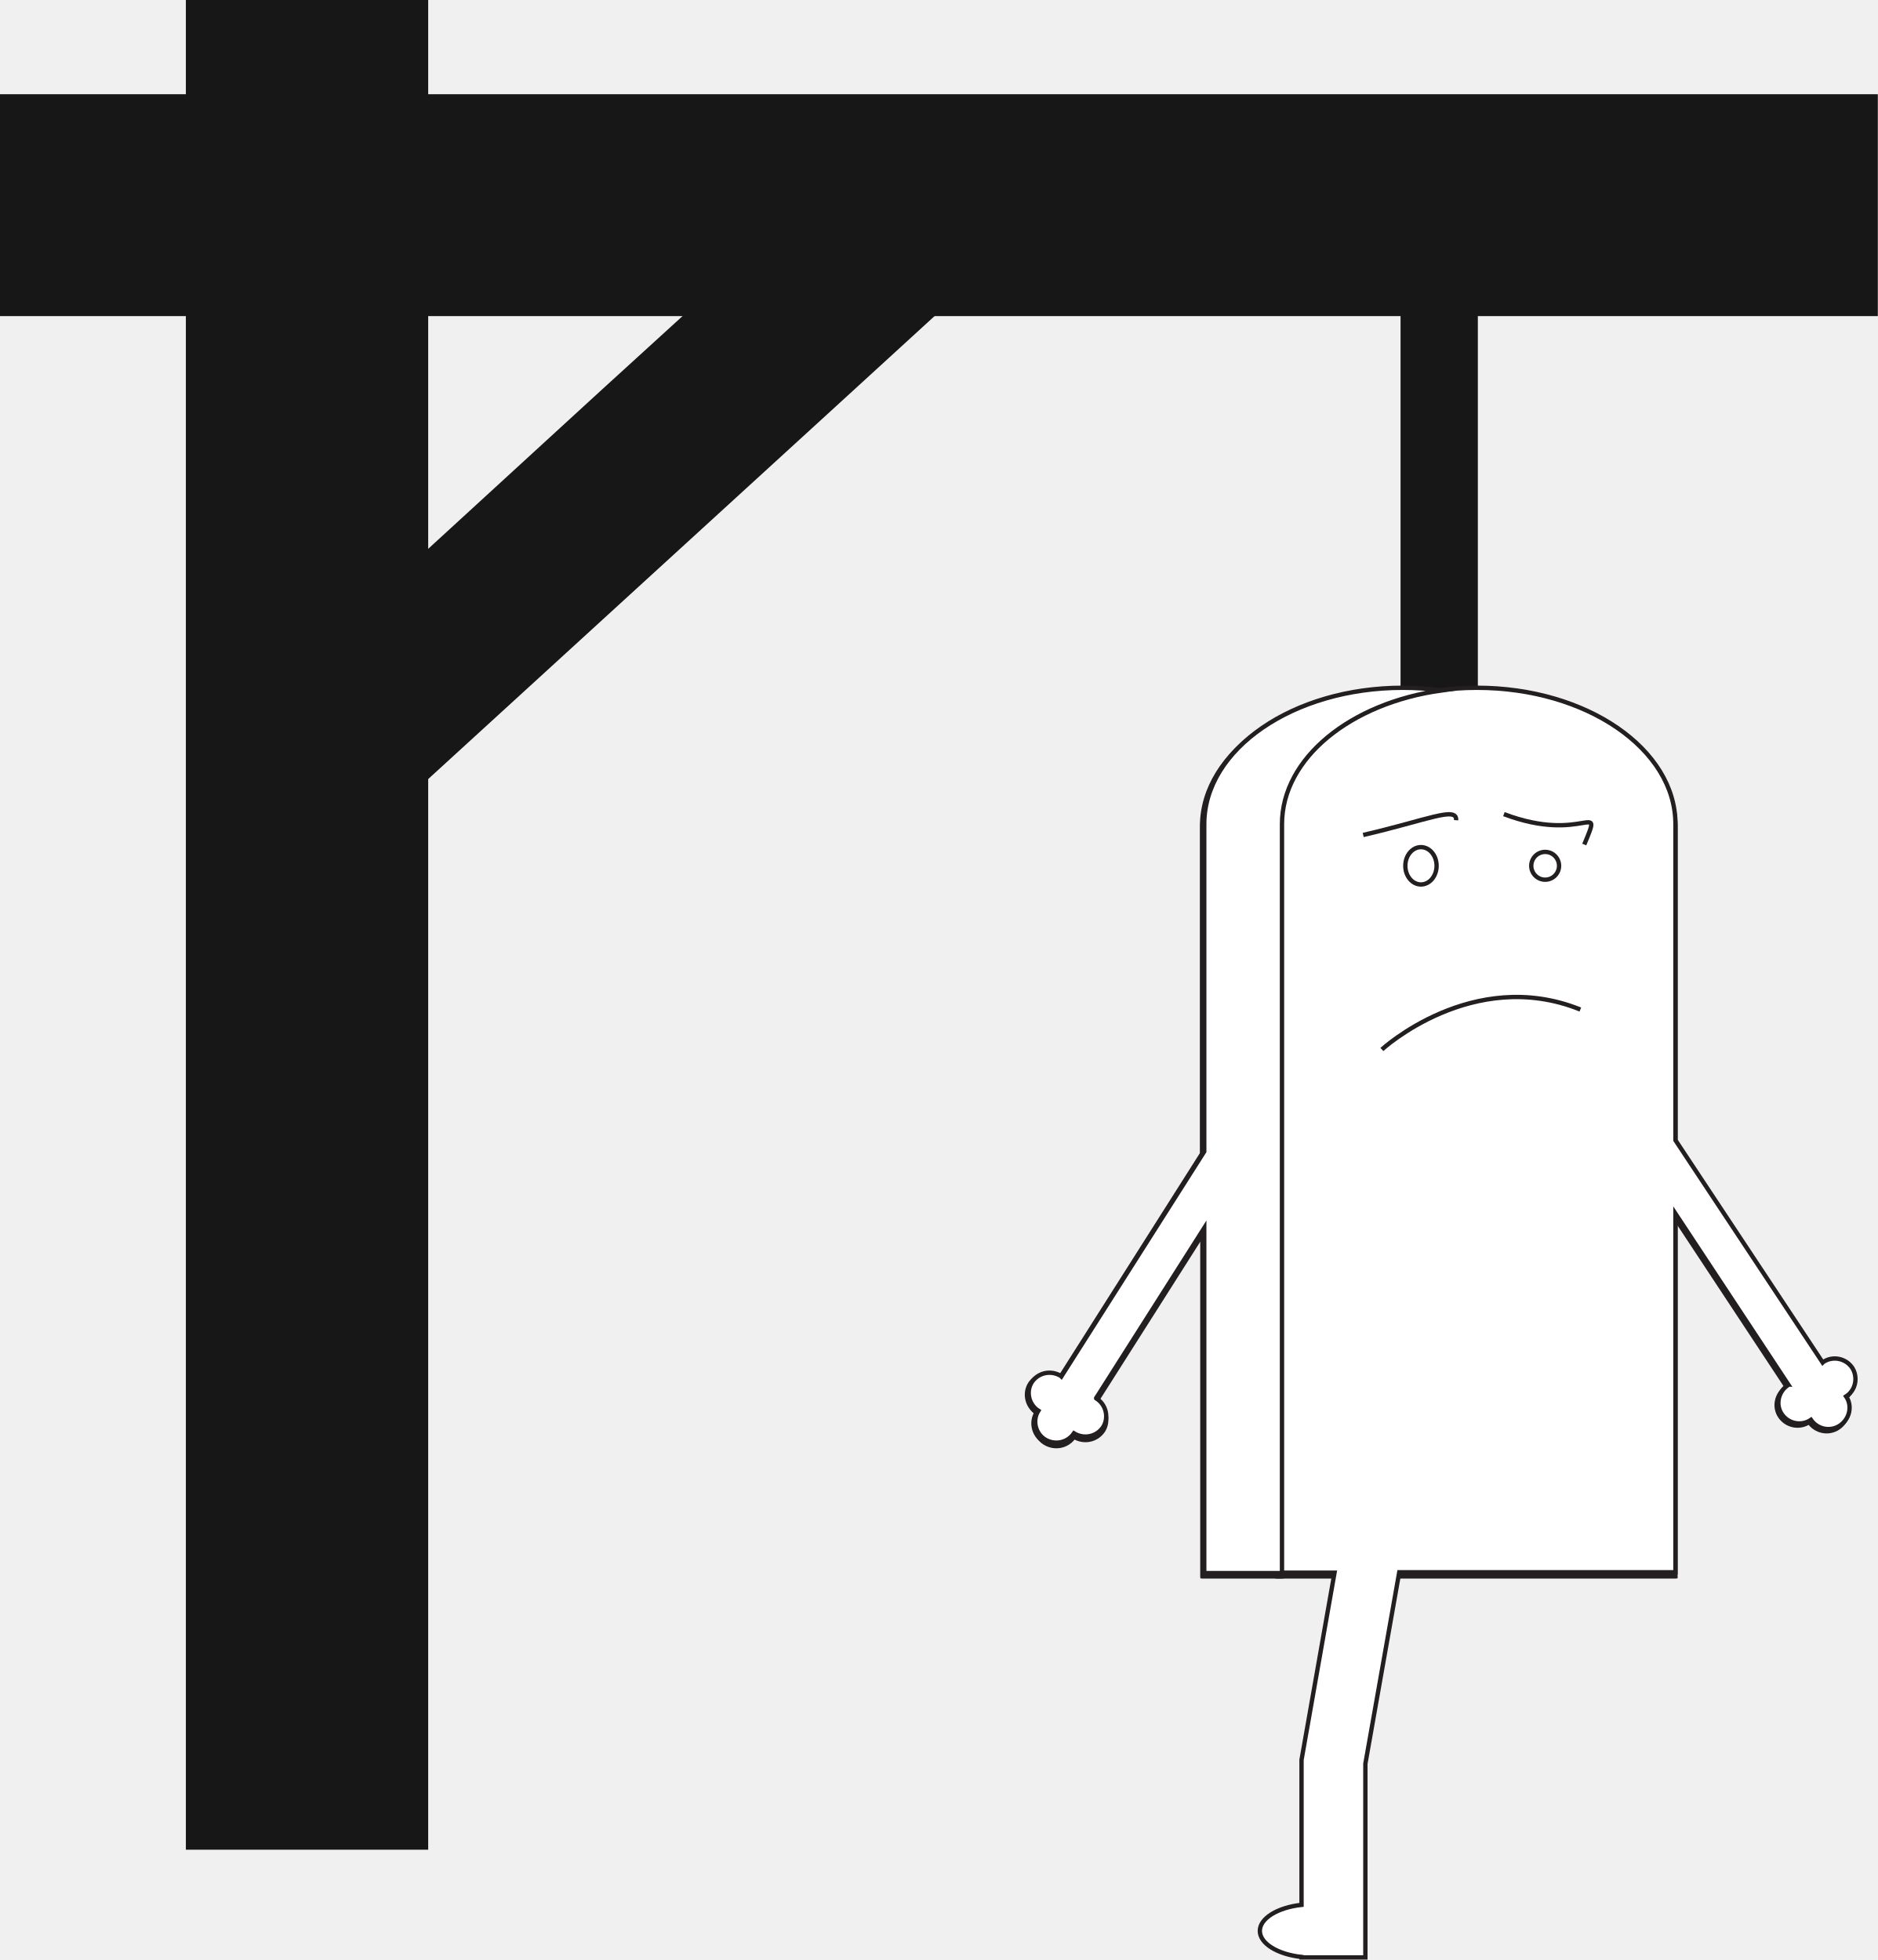
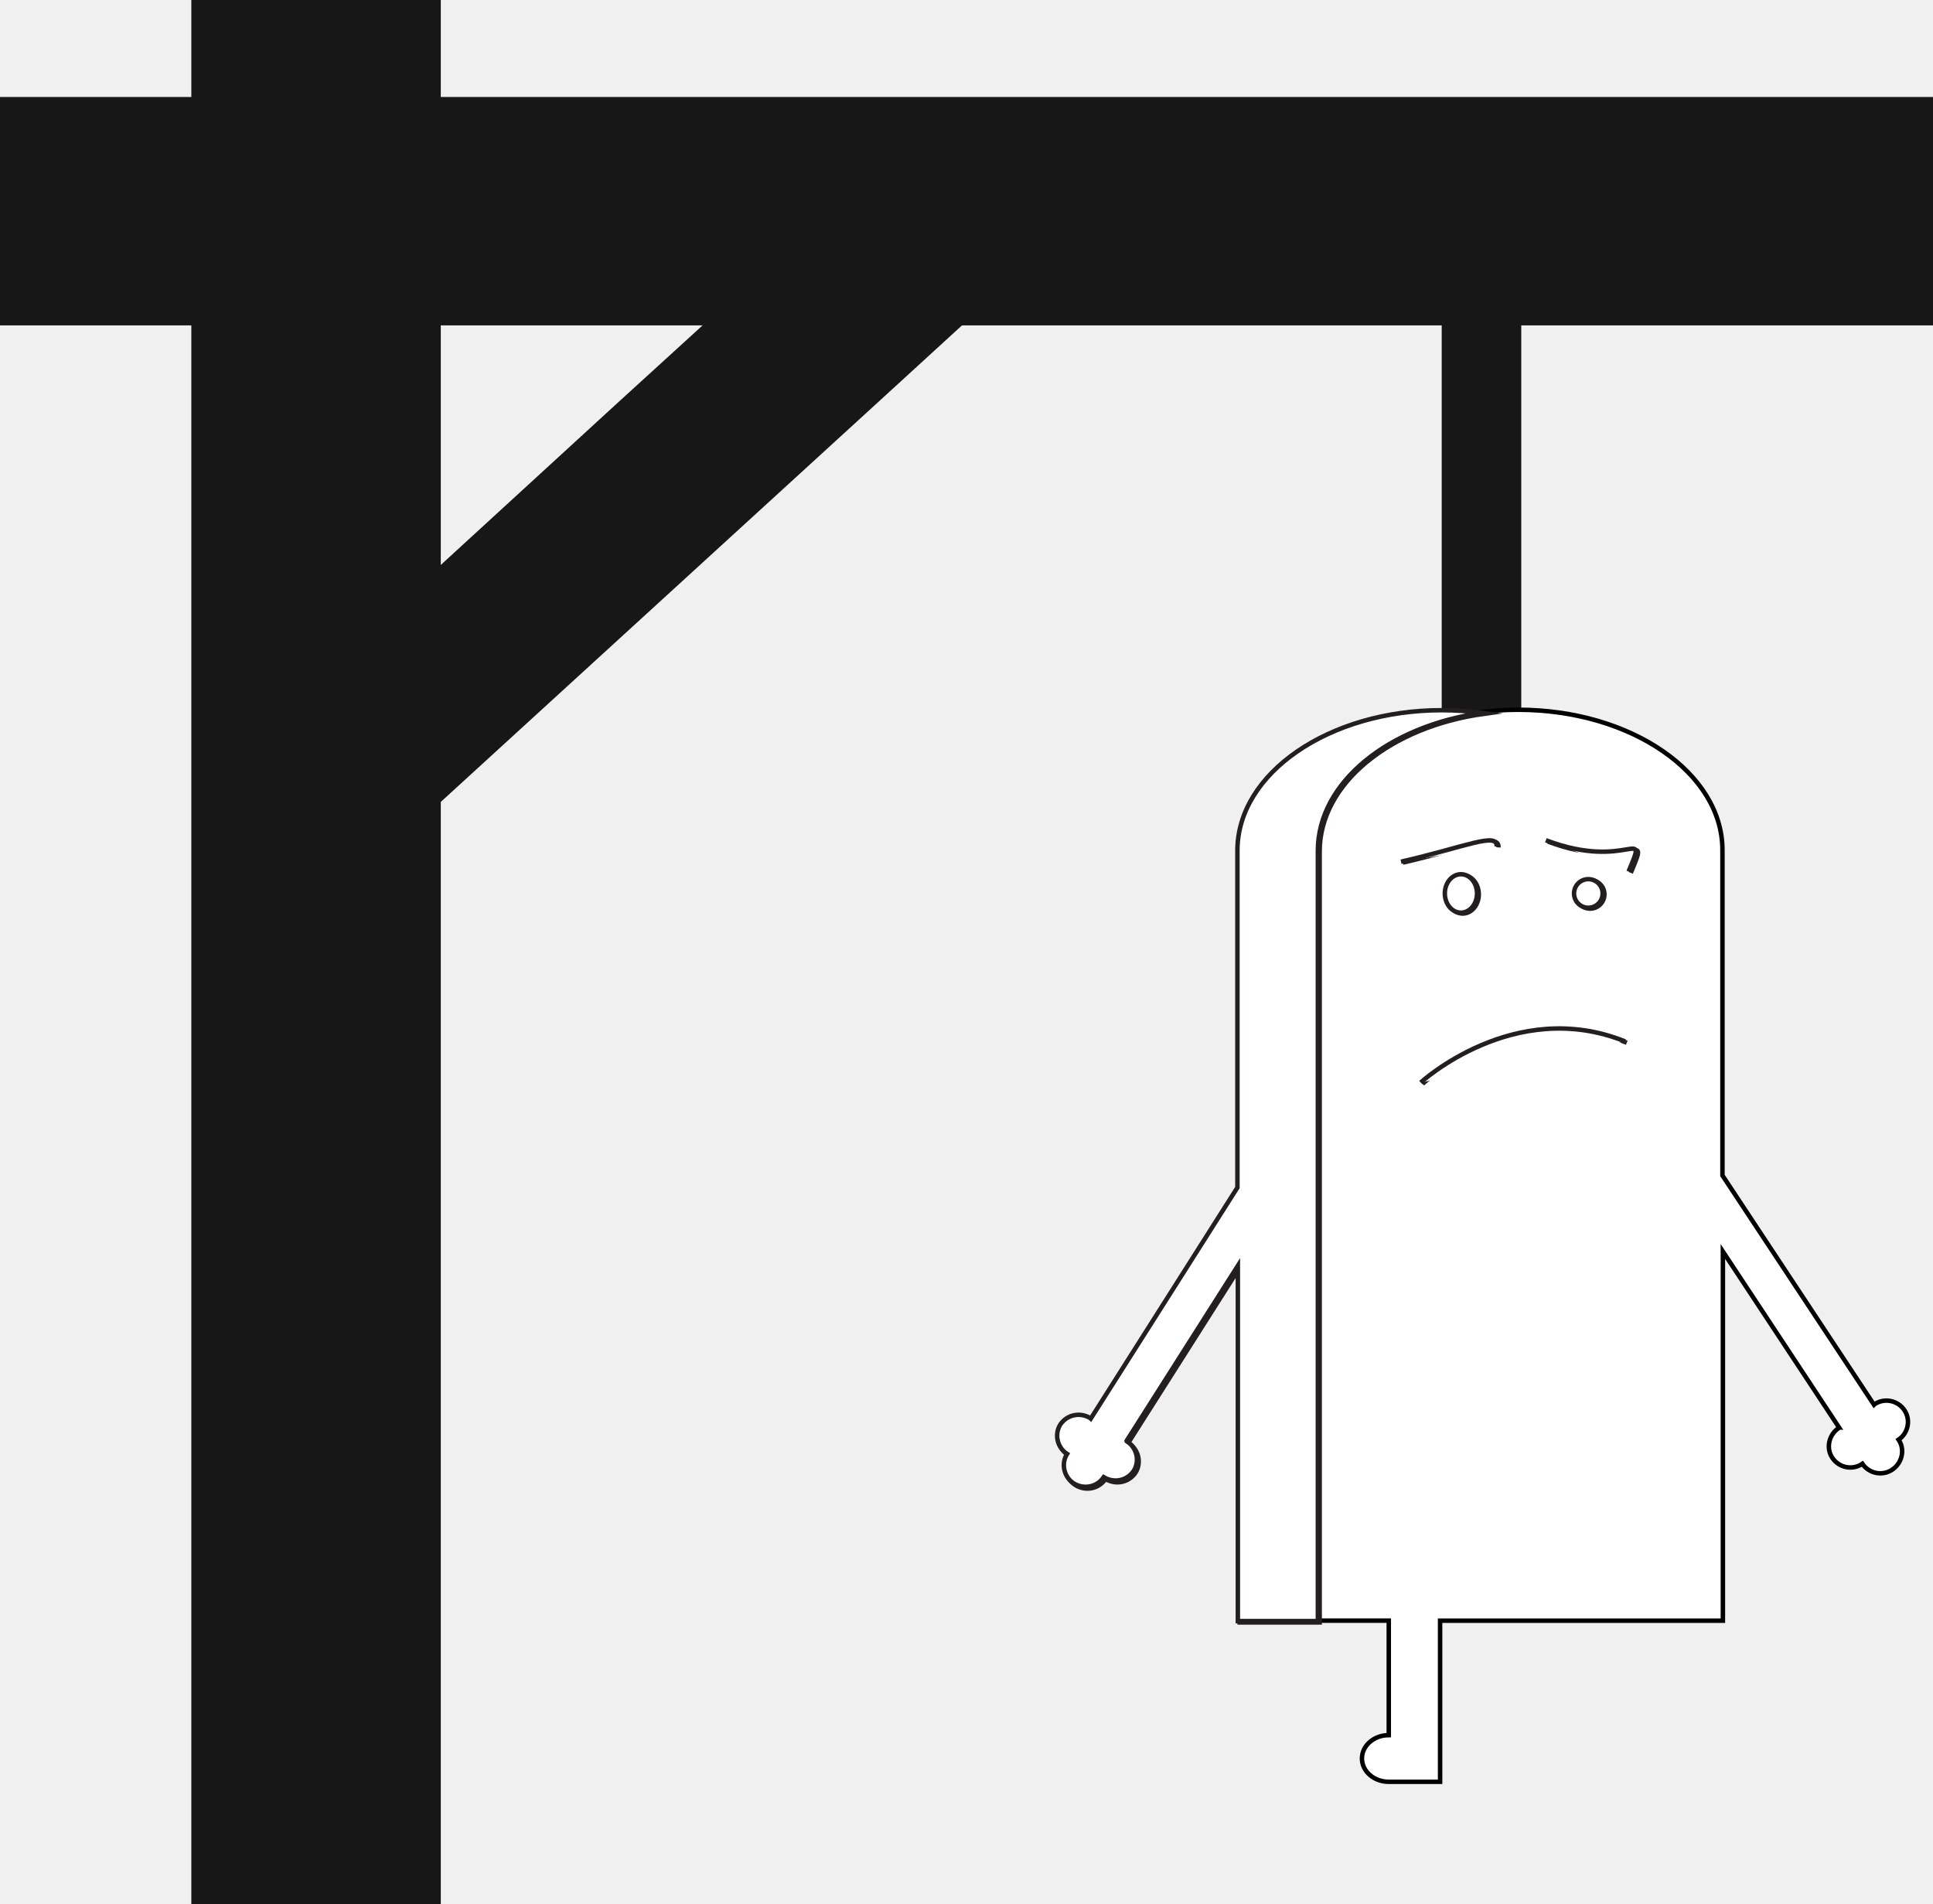
- <svg xmlns="http://www.w3.org/2000/svg" version="1.1" id="Layer_2_00000142874777239171259760000014380221700348206261_" x="0px" y="0px" viewBox="0 0 432.4 451.4" style="enable-background:new 0 0 432.4 451.4;" xml:space="preserve">
-   <style type="text/css">
- 	.st0{fill:#171717;}
- 	.st1{fill:#FFFFFF;stroke:#231F20;stroke-miterlimit:10;}
- 	.st2{fill:none;stroke:#231F20;stroke-miterlimit:10;}
- </style>
-   <path class="st0" d="M340.3,72.8V176c0,4.5-4,8.1-8.9,8.1s-8.9-3.6-8.9-8.1V72.8c0-3.1,1.9-5.8,4.7-7.2c1.2-0.6,2.7-1,4.2-1  C336.4,64.7,340.3,68.3,340.3,72.8L340.3,72.8z" />
-   <polygon class="st0" points="223.5,65.2 196.4,90 90.2,187.1 90.2,134.1 138.3,90 165.5,65.2 " />
-   <polygon class="st0" points="86,21.7 82.2,21.7 0,21.7 0,72.8 82.2,72.8 86,72.8 170.1,72.8 237.8,72.8 376.9,72.8 432.4,72.8   432.4,21.7 " />
-   <polygon class="st0" points="98.6,179.5 98.6,426 42.8,426 42.8,72.8 42.8,21.7 42.8,0 98.6,0 98.6,21.7 98.6,72.8 98.6,133.1 " />
-   <g>
-     <g>
-       <path class="st1" d="M339.8,159.1c-25.2,0-45.7,14.1-45.7,31.4V363h91.4V190.5C385.5,173.2,365.1,159.1,339.8,159.1L339.8,159.1    L339.8,159.1z" />
-       <path class="st1" d="M331.6,159.7c-2.9-0.4-5.9-0.6-9-0.6c-25.2,0-45.7,14.1-45.7,31.4V363h17.9V190.5    C294.9,175.3,310.7,162.6,331.6,159.7L331.6,159.7L331.6,159.7z" />
-     </g>
-     <path class="st1" d="M313.6,193c14.7-3.4,21.6-6.7,21.4-3.4" />
-     <path class="st1" d="M346,188.3c18.5,7,23-3.8,18.5,7" />
-     <ellipse class="st1" cx="355.5" cy="200.1" rx="3.2" ry="3.2" />
-     <path class="st1" d="M318,242.5c0,0,20.9-19.2,45.7-9.2" />
-     <ellipse class="st1" cx="327" cy="200.1" rx="3.6" ry="4.3" />
+ <svg xmlns="http://www.w3.org/2000/svg" id="Layer_2" data-name="Layer 2" viewBox="0 0 432.4 426">
+   <defs>
+     <style>
+       .cls-1 {
+         stroke: #231f20;
+       }
+ 
+       .cls-1, .cls-2 {
+         fill: #fff;
+         stroke-miterlimit: 10;
+       }
+ 
+       .cls-3 {
+         fill: #171717;
+       }
+ 
+       .cls-2 {
+         stroke: #000;
+       }
+     </style>
+   </defs>
+   <g id="Layer_2-2" data-name="Layer 2">
+     <path class="cls-3" d="m340.3,72.8v103.2c0,4.5-4,8.1-8.9,8.1s-8.9-3.6-8.9-8.1v-103.2c0-3.1,1.9-5.8,4.7-7.2,1.2-.6,2.7-1,4.2-1,5,.1,8.9,3.7,8.9,8.2h0Z" />
+     <path class="cls-2" d="m426,315.5c-1.5-2.2-4.5-2.8-6.7-1.3l-.1.1-33.9-51.3v-72.8c0-17.3-20.5-31.4-45.7-31.4s-45.6,14.1-45.6,31.4v172.4h16.66v25.62c-3.31,0-6,2.34-6,5.22s2.69,5.22,6,5.22h11.48v-36.05h63.26v-82.6l26,39.4s-.1,0-.1.1c-2.2,1.5-2.9,4.5-1.4,6.7s4.5,2.8,6.7,1.3c1.5,2.2,4.5,2.8,6.7,1.3s2.9-4.5,1.4-6.7c2.1-1.4,2.8-4.4,1.3-6.6Z" />
+     <polygon class="cls-3" points="223.5 65.2 196.4 90 90.2 187.1 90.2 134.1 138.3 90 165.5 65.2 223.5 65.2" />
+     <polygon class="cls-3" points="86 21.7 82.2 21.7 0 21.7 0 72.8 82.2 72.8 86 72.8 170.1 72.8 237.8 72.8 376.9 72.8 432.4 72.8 432.4 21.7 86 21.7" />
+     <polygon class="cls-3" points="98.6 179.5 98.6 426 42.8 426 42.8 72.8 42.8 21.7 42.8 0 98.6 0 98.6 21.7 98.6 72.8 98.6 133.1 98.6 179.5" />
+     <path class="cls-1" d="m313.8,193c14.7-3.4,21.6-6.7,21.4-3.4" />
+     <path class="cls-1" d="m346.3,188.3c18.5,7,23-3.8,18.5,7" />
+     <circle class="cls-1" cx="355.7" cy="200.1" r="3.2" />
+     <path class="cls-1" d="m318.2,242.5s20.9-19.2,45.7-9.2" />
+     <ellipse class="cls-1" cx="327.2" cy="200.1" rx="3.6" ry="4.3" />
+     <path class="cls-1" d="m322.9,159.1c-25.2,0-45.7,14.1-45.7,31.4v75.5l-32.8,51.8-.1-.1c-2.3-1.4-5.2-.8-6.7,1.4-1.4,2.2-.7,5.2,1.5,6.6-1.4,2.2-.7,5.2,1.5,6.6,2.3,1.4,5.2.8,6.7-1.4,2.3,1.4,5.2.8,6.7-1.4,1.4-2.2.7-5.2-1.5-6.6q-.1,0-.1-.1l24.9-39.2v79.4h17.9v-172.5c0-15.2,15.8-27.9,36.8-30.8-3-.3-6-.6-9.1-.6h0Z" />
+     <path class="cls-1" d="m313.4,192.8c14.7-3.4,21.6-6.7,21.4-3.4" />
+     <path class="cls-1" d="m345.8,188c18.5,7,23-3.8,18.5,7" />
+     <circle class="cls-1" cx="355.3" cy="199.9" r="3.2" />
+     <path class="cls-1" d="m317.8,242.2s20.9-19.2,45.7-9.2" />
+     <ellipse class="cls-1" cx="326.8" cy="199.9" rx="3.6" ry="4.3" />
+     <path class="cls-1" d="m322.5,158.9c-25.2,0-45.7,14.1-45.7,31.4v75.4l-32.8,51.7-.1-.1c-2.3-1.4-5.2-.8-6.7,1.4-1.4,2.2-.7,5.2,1.5,6.6-1.4,2.2-.7,5.2,1.5,6.6,2.3,1.4,5.2.8,6.7-1.4,2.3,1.4,5.2.8,6.7-1.4,1.4-2.2.7-5.2-1.5-6.6q-.1,0-.1-.1l24.9-39.2v79.5h17.9v-172.4c0-15.2,15.8-27.9,36.8-30.8-3.1-.4-6.1-.6-9.1-.6h0Z" />
  </g>
-   <g>
-     <g>
-       <path class="st1" d="M339.9,159.1c-25.2,0-45.7,14.1-45.7,31.4V363h91.4V190.5C385.6,173.2,365.2,159.1,339.9,159.1L339.9,159.1    L339.9,159.1z" />
-       <path class="st1" d="M331.7,159.7c-2.9-0.4-5.9-0.6-9-0.6c-25.2,0-45.7,14.1-45.7,31.4V363H295V190.5    C295,175.3,310.8,162.6,331.7,159.7L331.7,159.7L331.7,159.7z" />
-     </g>
-     <path class="st1" d="M313.6,193c14.7-3.4,21.6-6.7,21.4-3.4" />
-     <path class="st1" d="M346.1,188.3c18.5,7,23-3.8,18.5,7" />
-     <ellipse class="st1" cx="355.5" cy="200.1" rx="3.2" ry="3.2" />
-     <path class="st1" d="M318,242.5c0,0,20.9-19.2,45.7-9.2" />
-     <ellipse class="st1" cx="327" cy="200.1" rx="3.6" ry="4.3" />
-   </g>
-   <path class="st2" d="M340.1,159.1c-25.2,0-45.7,14.1-45.7,31.4V363h91.4V190.5C385.8,173.2,365.3,159.1,340.1,159.1L340.1,159.1  L340.1,159.1z" />
-   <path class="st1" d="M313.8,193c14.7-3.4,21.6-6.7,21.4-3.4" />
-   <path class="st1" d="M346.3,188.3c18.5,7,23-3.8,18.5,7" />
-   <ellipse class="st1" cx="355.7" cy="200.1" rx="3.2" ry="3.2" />
-   <path class="st1" d="M318.2,242.5c0,0,20.9-19.2,45.7-9.2" />
-   <ellipse class="st1" cx="327.2" cy="200.1" rx="3.6" ry="4.3" />
-   <path class="st1" d="M322.9,159.1c-25.2,0-45.7,14.1-45.7,31.4V266l-32.8,51.8c0,0-0.1-0.1-0.1-0.1c-2.3-1.4-5.2-0.8-6.7,1.4  c-1.4,2.2-0.7,5.2,1.5,6.6c-1.4,2.2-0.7,5.2,1.5,6.6c2.3,1.4,5.2,0.8,6.7-1.4c2.3,1.4,5.2,0.8,6.7-1.4c1.4-2.2,0.7-5.2-1.5-6.6  c-0.1,0-0.1,0-0.1-0.1l24.9-39.2V363h17.9V190.5c0-15.2,15.8-27.9,36.8-30.8C329,159.4,326,159.1,322.9,159.1L322.9,159.1  L322.9,159.1z" />
-   <path class="st1" d="M426,315.5c-1.5-2.2-4.5-2.8-6.7-1.3c0,0-0.1,0.1-0.1,0.1L385.3,263v-72.8c0-17.3-20.5-31.4-45.7-31.4  S294,172.9,294,190.2v172.4h91.4v-82.6l26,39.4c0,0-0.1,0-0.1,0.1c-2.2,1.5-2.9,4.5-1.4,6.7c1.5,2.2,4.5,2.8,6.7,1.3  c1.5,2.2,4.5,2.8,6.7,1.3s2.9-4.5,1.4-6.7C426.8,320.7,427.5,317.7,426,315.5L426,315.5L426,315.5z" />
-   <path class="st1" d="M313.4,192.8c14.7-3.4,21.6-6.7,21.4-3.4" />
-   <path class="st1" d="M345.8,188c18.5,7,23-3.8,18.5,7" />
-   <ellipse class="st1" cx="355.3" cy="199.9" rx="3.2" ry="3.2" />
-   <path class="st1" d="M317.8,242.2c0,0,20.9-19.2,45.7-9.2" />
-   <ellipse class="st1" cx="326.8" cy="199.9" rx="3.6" ry="4.3" />
-   <path class="st1" d="M322.5,158.9c-25.2,0-45.7,14.1-45.7,31.4v75.4L244,317.4c0,0-0.1-0.1-0.1-0.1c-2.3-1.4-5.2-0.8-6.7,1.4  c-1.4,2.2-0.7,5.2,1.5,6.6c-1.4,2.2-0.7,5.2,1.5,6.6c2.3,1.4,5.2,0.8,6.7-1.4c2.3,1.4,5.2,0.8,6.7-1.4c1.4-2.2,0.7-5.2-1.5-6.6  c-0.1,0-0.1,0-0.1-0.1l24.9-39.2v79.5h17.9V190.3c0-15.2,15.8-27.9,36.8-30.8C328.5,159.1,325.5,158.9,322.5,158.9L322.5,158.9  L322.5,158.9z" />
-   <path class="st1" d="M426.5,315c-1.5-2.2-4.5-2.8-6.7-1.3c0,0-0.1,0.1-0.1,0.1l-33.9-51.2v-72.8c0-17.3-20.5-31.4-45.7-31.4  s-45.7,14.1-45.7,31.4v172.4h12.9l-7.6,43.1h0v33.4c-5.5,0.6-9.6,3.1-9.6,6s4.1,5.4,9.6,6v0.1h14.7v-44.6l7.8-44.1h63.6v-82.6  l26,39.4c0,0-0.1,0-0.1,0.1c-2.2,1.5-2.9,4.5-1.4,6.7c1.5,2.2,4.5,2.8,6.7,1.3c1.5,2.2,4.5,2.8,6.7,1.3s2.9-4.5,1.4-6.7  C427.3,320.2,427.9,317.2,426.5,315L426.5,315L426.5,315z" />
-   <path class="st1" d="M313.9,192.3c14.7-3.4,21.6-6.7,21.4-3.4" />
-   <path class="st1" d="M346.3,187.5c18.5,7,23-3.8,18.5,7" />
-   <ellipse class="st1" cx="355.8" cy="199.4" rx="3.2" ry="3.2" />
-   <path class="st1" d="M318.2,241.7c0,0,20.9-19.2,45.7-9.2" />
-   <ellipse class="st1" cx="327.2" cy="199.4" rx="3.6" ry="4.3" />
-   <path class="st1" d="M323,158.4c-25.2,0-45.7,14.1-45.7,31.4v75.4L244.4,317c0,0-0.1-0.1-0.1-0.1c-2.3-1.4-5.2-0.8-6.7,1.4  c-1.4,2.2-0.7,5.2,1.5,6.6c-1.4,2.2-0.7,5.2,1.5,6.6c2.3,1.4,5.2,0.8,6.7-1.4c2.3,1.4,5.2,0.8,6.7-1.4c1.4-2.2,0.7-5.2-1.5-6.6  c-0.1,0-0.1,0-0.1-0.1l24.9-39.2v79.5h17.9V189.8c0-15.2,15.8-27.9,36.8-30.8C329,158.6,326,158.4,323,158.4L323,158.4L323,158.4z" />
</svg>
